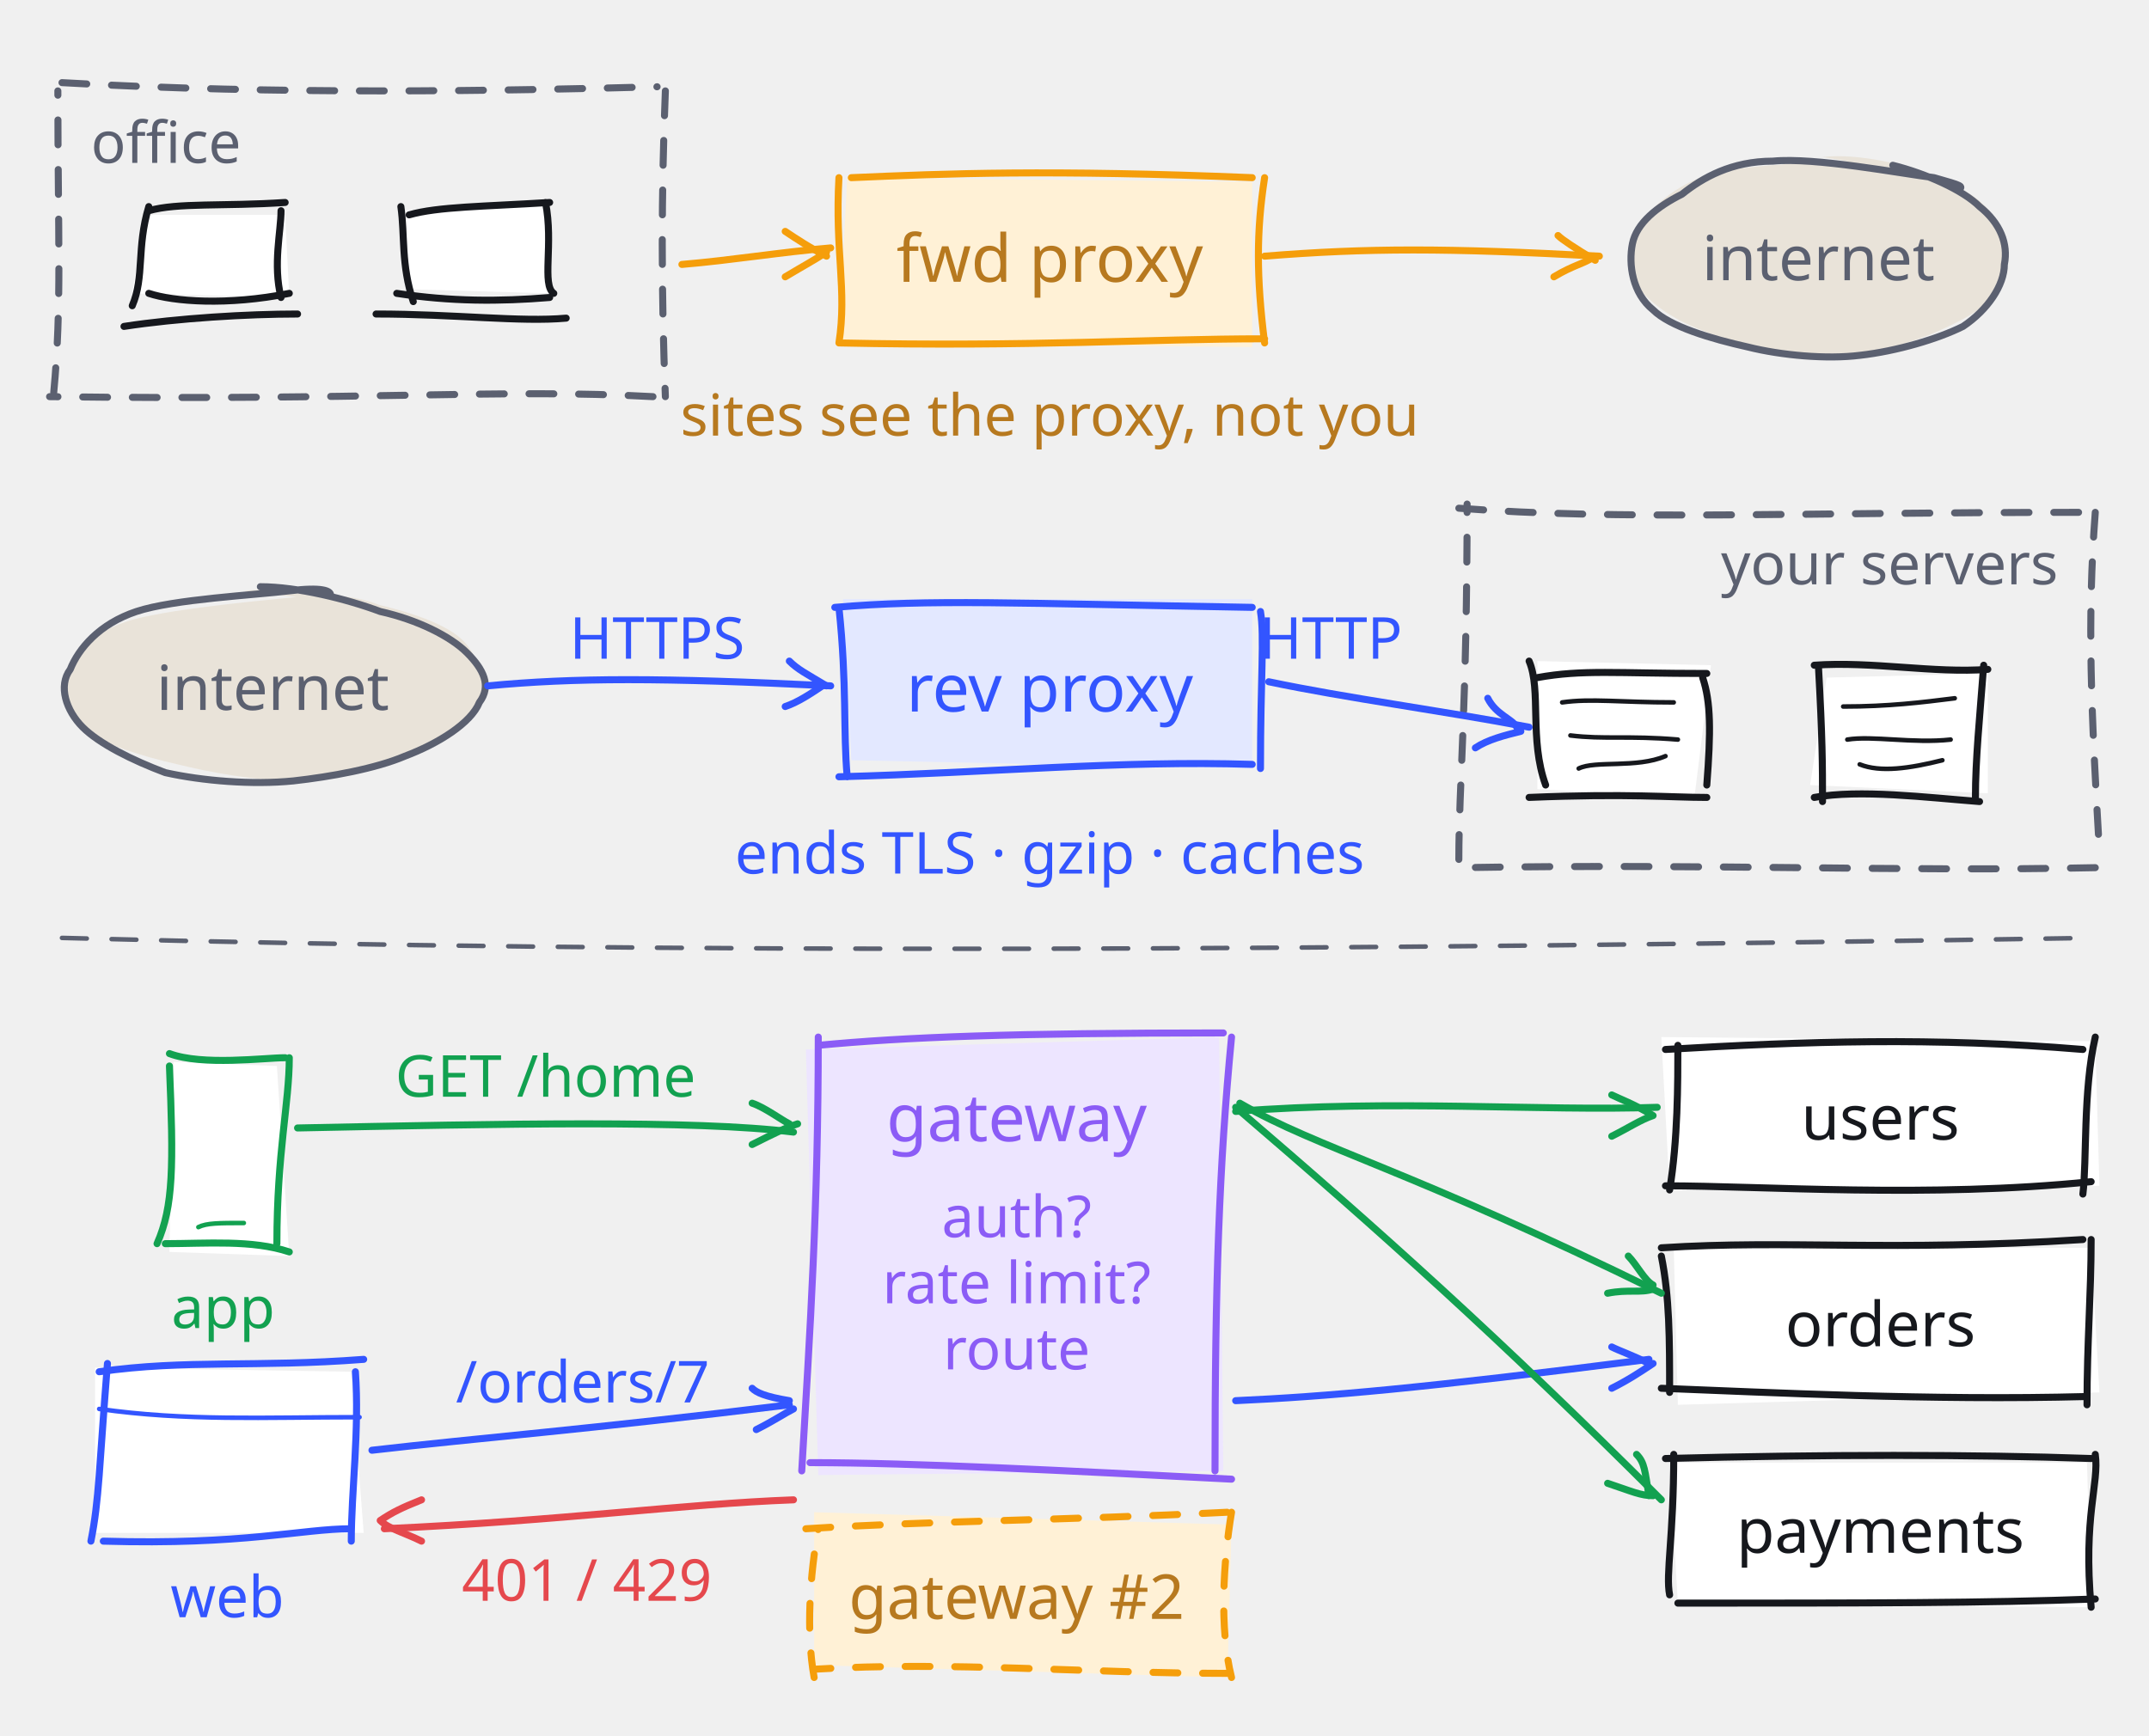
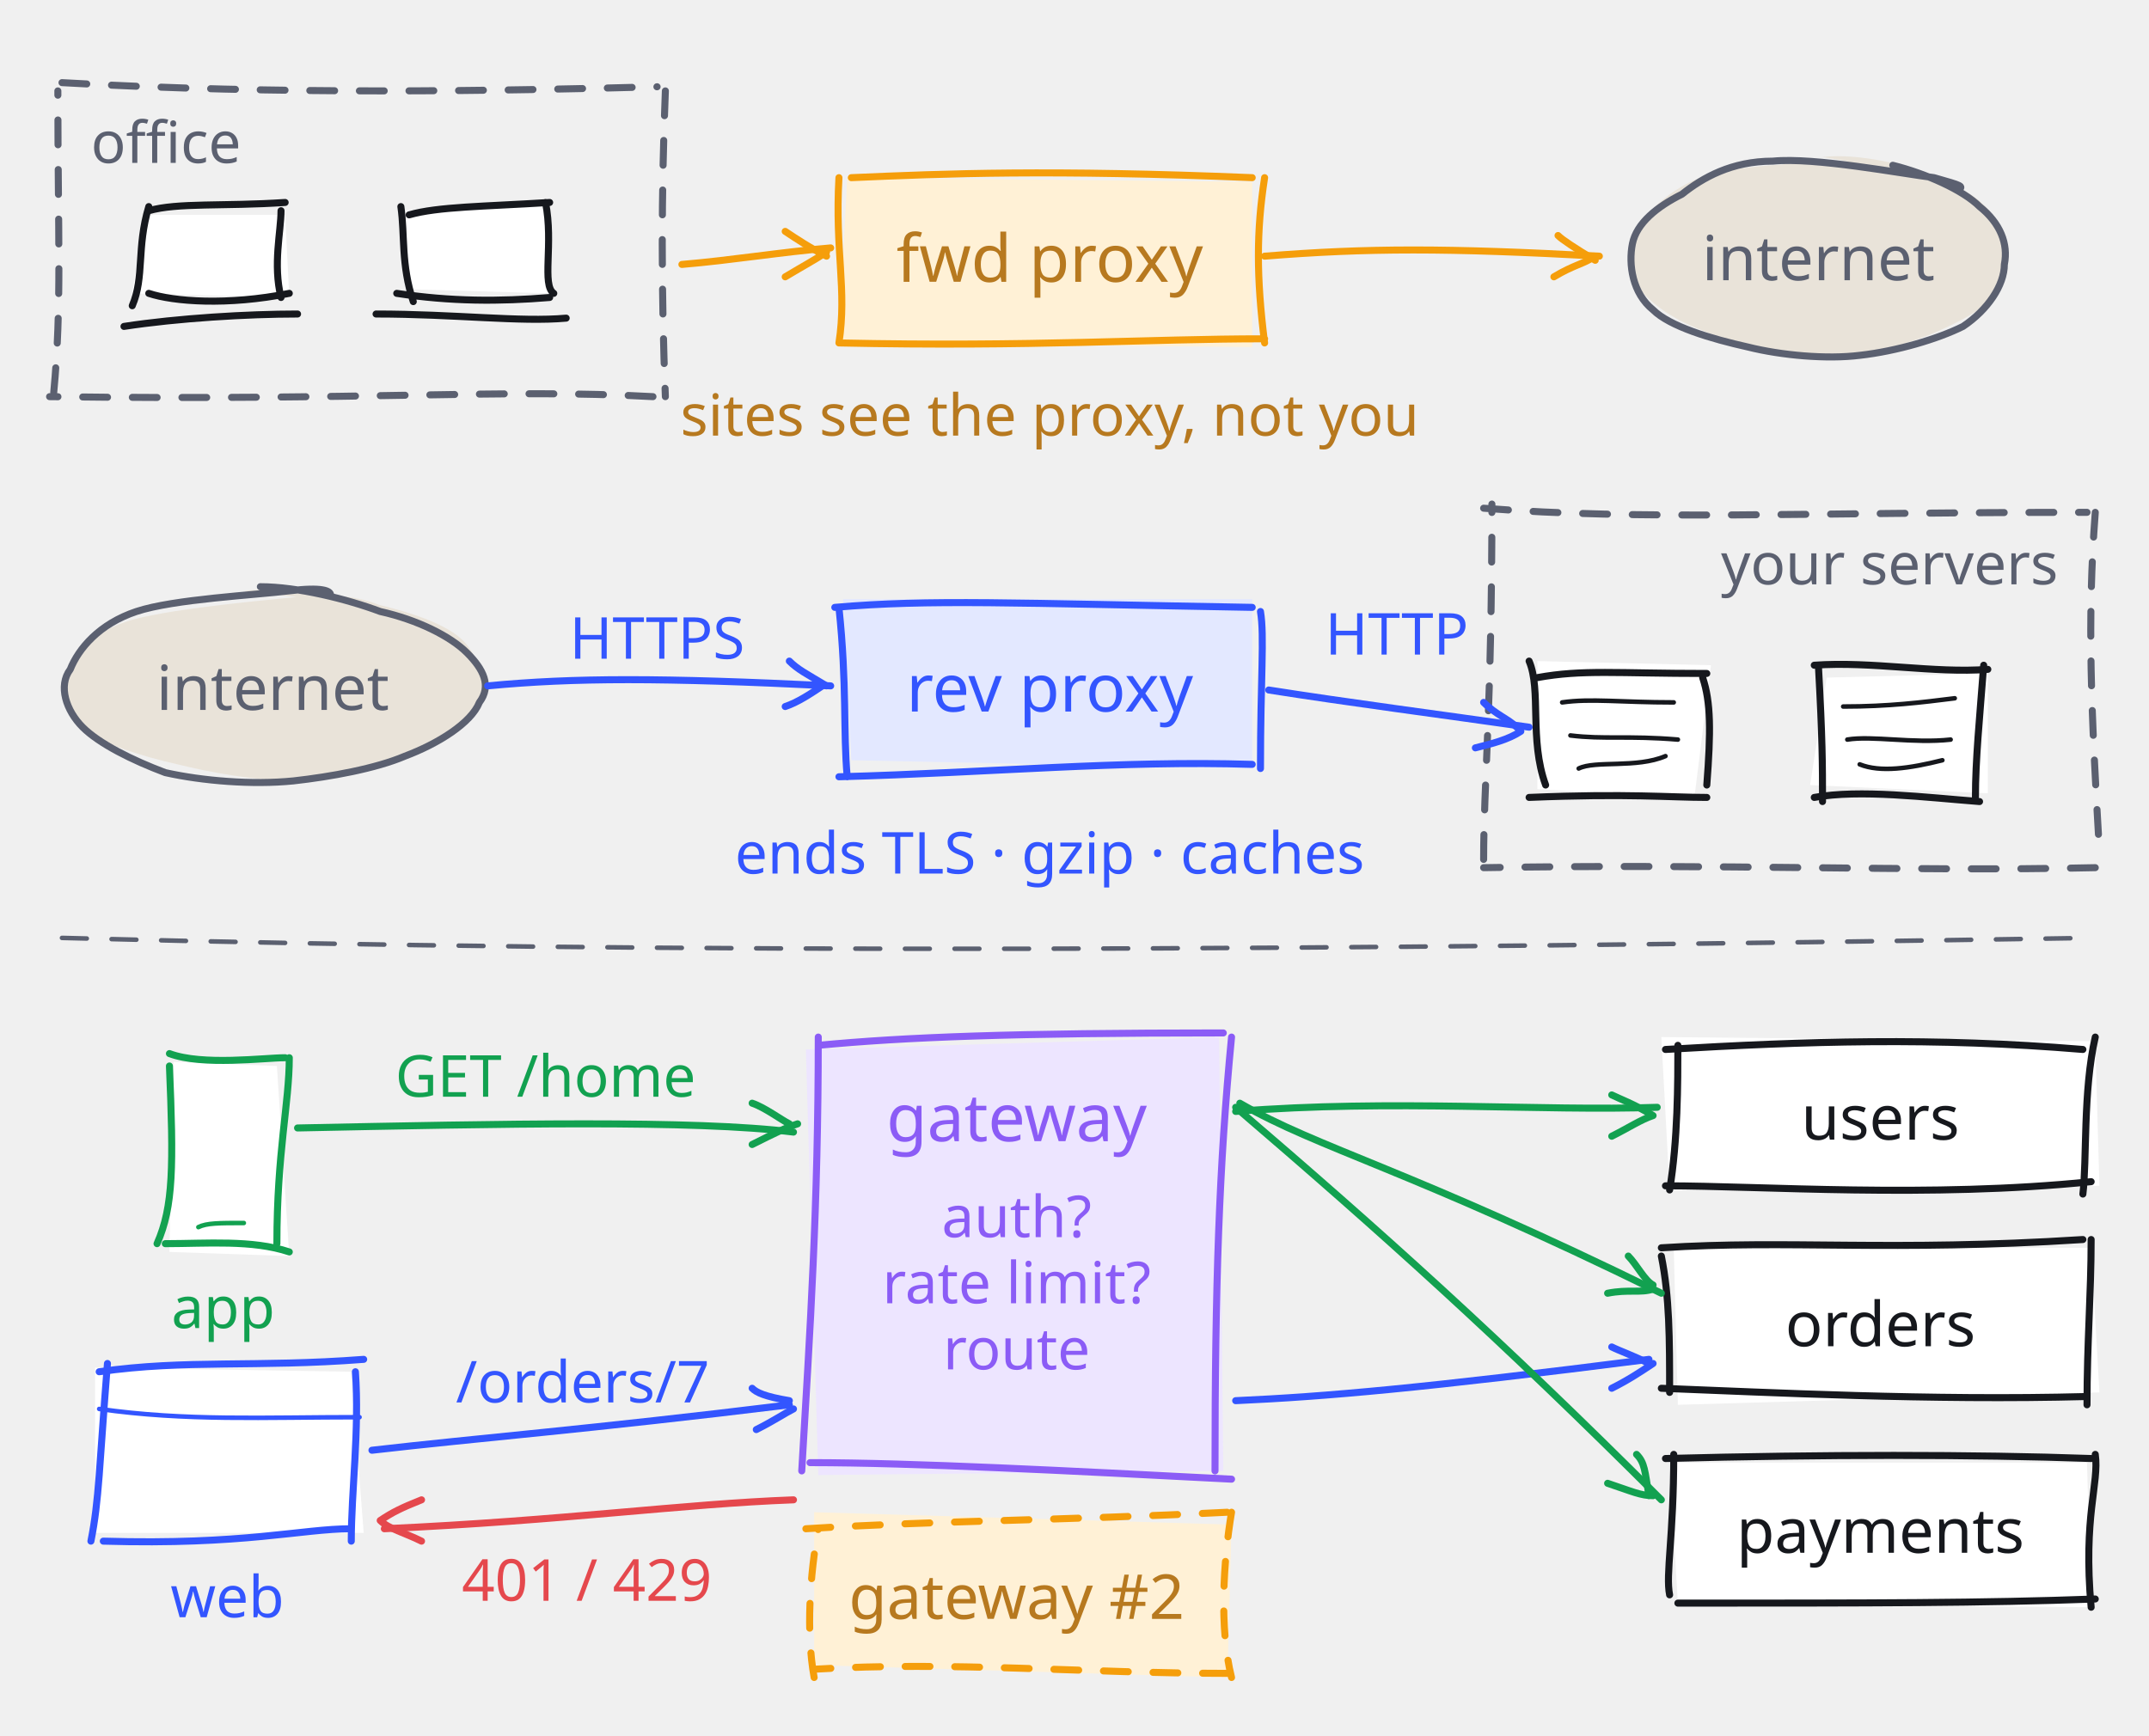
<svg xmlns="http://www.w3.org/2000/svg" viewBox="0 0 520 420" class="dg" data-diagram="reverse-proxies-and-gateways">
  <style>
.dg path{fill:none;stroke-linecap:round;stroke-linejoin:round;stroke-width:1.7}
.dg .w-thick{stroke-width:2.6}.dg .w-thin{stroke-width:1.1}
.dg text{font-family:'Segoe Print','Bradley Hand','Comic Sans MS',system-ui,sans-serif;stroke:none}.dg .t-mono{font-family:'JetBrains Mono',monospace}
.s-ink{stroke:#16181D}.s-muted{stroke:#5B6070}.s-red{stroke:#E5484D}.s-blue{stroke:#3355FF}.s-green{stroke:#12A150}.s-orange{stroke:#F59E0B}.s-violet{stroke:#8B5CF6}.s-paper{stroke:#fff}.s-hl{stroke:#FFE45C}
.f-ink{fill:#16181D!important}.f-muted{fill:#E9E3D9!important}.f-red{fill:#FDE2E2!important}.f-blue{fill:#E3E8FF!important}.f-green{fill:#D8F5E5!important}.f-orange{fill:#FFF1D6!important}.f-violet{fill:#EDE5FF!important}.f-paper{fill:#fff!important}.f-hl{fill:#FFE45C!important}
.h-red{stroke:#E5484D}.h-blue{stroke:#3355FF}.h-green{stroke:#12A150}.h-orange{stroke:#F59E0B}.h-violet{stroke:#8B5CF6}.h-hl{stroke:#FFE45C}.h-ink{stroke:#16181D}.h-muted{stroke:#9AA0AE}
.t-ink{fill:#16181D}.t-muted{fill:#5B6070}.t-red{fill:#E5484D}.t-blue{fill:#3355FF}.t-green{fill:#12A150}.t-orange{fill:#B7791F}.t-violet{fill:#8B5CF6}.t-paper{fill:#fff}
</style>
  <g>
    <path d="M15 20 C67 23, 122 22, 159 21 M161 22 C160 47, 160 71, 161 96 M158 96 C122 94, 89 97, 12 96 M13 95 C15 74, 14 57, 14 22" class="s-muted" stroke-dasharray="6 6" />
    <text x="22" y="34" font-size="14" text-anchor="start" dominant-baseline="central" class="t t-muted">office</text>
    <path d="M35 52 L69 52 L70 72 L32 71" class="f-paper" />
    <path d="M36 51 C43 49, 54 50, 69 49 M68 51 C68 56, 66 64, 68 72 M70 71 C55 74, 42 73, 36 71 M32 74 C35 67, 33 60, 36 50" class="s-ink" />
    <path d="M30 79 C43 77, 60 76, 72 76" class="s-ink" />
    <path d="M97 51 L132 49 L133 71 L99 70" class="f-paper" />
    <path d="M99 52 C106 50, 117 50, 133 49 M132 49 C134 59, 131 69, 134 71 M133 72 C121 73, 109 73, 96 71 M100 73 C97 64, 98 57, 97 50" class="s-ink" />
    <path d="M91 76 C110 76, 126 78, 137 77" class="s-ink" />
  </g>
  <g>
    <path d="M165 64 C177 63, 189 61, 201 60" class="s-orange" />
    <path d="M190 56 C193 58, 196 60, 200 62 M200 61 C197 63, 195 64, 190 67" class="s-orange" />
  </g>
  <g>
    <path d="M205 43 L303 44 L303 84 L203 83" class="f-orange" />
    <path d="M206 43 C229 42, 254 41, 303 43 M306 43 C304 56, 304 67, 306 83 M306 82 C278 82, 250 84, 203 83 M203 83 C205 70, 202 61, 203 43" class="s-orange" />
    <text x="254" y="62" font-size="16" text-anchor="middle" dominant-baseline="central" class="t t-orange t-bold">fwd proxy</text>
  </g>
  <g>
    <path d="M306 62 C331 60, 350 60, 387 62" class="s-orange" />
    <path d="M377 57 C378 58, 381 60, 386 63 M386 62 C383 64, 381 64, 376 67" class="s-orange" />
  </g>
  <g>
    <path d="M441 38 C450 37, 462 40, 469 43 C476 46, 481 49, 483 54 C485 59, 485 66, 483 71 C480 75, 474 78, 467 81 C459 84, 449 87, 440 87 C431 86, 419 83, 412 80 C404 77, 399 73, 396 69 C394 64, 395 59, 397 54 C400 50, 405 45, 414 42 C422 40, 442 39, 449 39 C455 38, 454 40, 453 40" class="f-muted" />
    <path d="M458 40 C466 42, 475 46, 479 50 C484 54, 486 59, 485 64 C485 69, 481 75, 475 79 C469 82, 459 85, 450 86 C442 87, 431 86, 423 84 C414 82, 404 79, 400 75 C395 71, 394 64, 395 59 C396 54, 401 50, 407 47 C412 43, 419 39, 429 39 C439 38, 460 42, 468 43 C475 45, 475 45, 474 46" class="s-muted" />
    <text x="440" y="62" font-size="15" text-anchor="middle" dominant-baseline="central" class="t t-muted">internet</text>
  </g>
  <g>
    <text x="254" y="100" font-size="14" text-anchor="middle" dominant-baseline="central" class="t t-orange">sites see the proxy, not you</text>
  </g>
  <g>
    <path d="M59 143 C68 142, 81 144, 90 146 C99 148, 108 151, 112 155 C116 159, 118 166, 116 170 C115 175, 109 179, 102 182 C94 185, 82 188, 72 189 C62 189, 51 187, 43 185 C34 183, 25 180, 21 177 C16 173, 14 167, 16 163 C18 158, 22 153, 32 150 C43 147, 67 145, 77 144 C88 144, 93 147, 93 147" class="f-muted" />
    <path d="M63 142 C72 142, 84 145, 92 148 C101 150, 109 154, 113 158 C117 162, 119 166, 116 170 C114 175, 106 180, 98 183 C91 186, 80 188, 71 189 C61 190, 49 189, 40 187 C32 184, 24 180, 20 176 C16 172, 14 166, 17 162 C19 157, 24 151, 33 148 C42 145, 62 144, 70 143 C78 142, 80 143, 80 144" class="s-muted" />
    <text x="66" y="166" font-size="15" text-anchor="middle" dominant-baseline="central" class="t t-muted">internet</text>
  </g>
  <g>
    <path d="M118 166 C139 164, 160 164, 201 166" class="s-blue" />
    <path d="M191 160 C193 162, 195 163, 200 166 M199 166 C196 168, 193 170, 190 171" class="s-blue" />
    <text x="159" y="154" font-size="14" text-anchor="middle" dominant-baseline="central" class="t t-blue">HTTPS</text>
  </g>
  <g>
    <path d="M204 145 L303 145 L303 186 L206 184" class="f-blue" />
    <path d="M202 147 C225 145, 245 146, 303 147 M305 148 C306 154, 305 164, 305 186 M303 185 C271 184, 240 187, 203 188 M205 188 C204 177, 205 166, 203 147" class="s-blue" />
    <text x="254" y="166" font-size="16" text-anchor="middle" dominant-baseline="central" class="t t-blue t-bold">rev proxy</text>
  </g>
  <g>
-     <path d="M353 123 C392 126, 433 124, 505 124 M507 124 C505 150, 506 172, 508 206 M507 210 C460 211, 414 209, 353 210 M353 208 C353 190, 355 171, 355 122" class="s-muted" stroke-dasharray="6 6" />
+     <path d="M359 123 C397 126, 435 124, 505 124 M507 124 C505 150, 506 172, 508 206 M507 210 C462 211, 417 209, 359 210 M359 208 C359 190, 361 171, 361 122" class="s-muted" stroke-dasharray="6 6" />
    <text x="498" y="136" font-size="14" text-anchor="end" dominant-baseline="central" class="t t-muted">your servers</text>
    <path d="M372 160 L414 161 L410 193 L372 191" class="f-paper" />
    <path d="M372 164 C383 162, 391 163, 413 163 M412 164 C414 170, 414 177, 413 190 M413 193 C404 193, 394 192, 370 193 M374 190 C370 179, 373 167, 370 160" class="s-ink" />
    <path d="M378 170 C385 169, 392 170, 405 170" class="s-ink w-thin" />
    <path d="M380 178 C388 179, 394 178, 406 179" class="s-ink w-thin" />
    <path d="M382 186 C386 184, 396 186, 403 183" class="s-ink w-thin" />
    <path d="M442 164 L481 163 L481 192 L438 190" class="f-paper" />
    <path d="M439 161 C453 160, 468 163, 481 162 M480 161 C479 174, 478 184, 478 193 M479 194 C466 193, 450 191, 439 193 M441 194 C441 185, 441 179, 440 161" class="s-ink" />
    <path d="M446 171 C457 171, 465 170, 473 169" class="s-ink w-thin" />
    <path d="M447 179 C453 178, 463 180, 472 179" class="s-ink w-thin" />
    <path d="M450 185 C455 187, 462 186, 470 184" class="s-ink w-thin" />
  </g>
  <g>
-     <path d="M307 165 C326 169, 349 172, 370 176" class="s-blue" />
-     <path d="M360 169 C362 173, 366 174, 367 176 M368 177 C364 178, 360 179, 357 181" class="s-blue" />
-     <text x="322" y="154" font-size="14" text-anchor="middle" dominant-baseline="central" class="t t-blue">HTTP</text>
+     <path d="M307 167 C326 170, 349 173, 370 176" class="s-blue" />
+     <path d="M359 170 C362 173, 365 174, 367 176 M368 177 C365 179, 361 180, 357 181" class="s-blue" />
+     <text x="338" y="153" font-size="14" text-anchor="middle" dominant-baseline="central" class="t t-blue">HTTP</text>
  </g>
  <g>
    <text x="254" y="206" font-size="14" text-anchor="middle" dominant-baseline="central" class="t t-blue">ends TLS · gzip · caches</text>
  </g>
  <g>
    <path d="M15 227 C167 231, 320 230, 506 227" class="s-muted w-thin" stroke-dasharray="6 6" />
  </g>
  <g>
    <path d="M195 254 L295 251 L296 356 L198 357" class="f-violet" />
    <path d="M198 253 C219 251, 245 250, 296 250 M298 251 C295 282, 294 311, 294 356 M298 358 C259 356, 221 354, 196 354 M194 356 C196 322, 198 292, 198 251" class="s-violet" />
    <text x="246" y="270" font-size="16" text-anchor="middle" dominant-baseline="central" class="t t-violet t-bold">gateway</text>
  </g>
  <g>
    <path d="M402 251 L507 252 L508 287 L404 288" class="f-paper" />
    <path d="M403 254 C437 252, 468 251, 504 254 M507 251 C504 264, 505 281, 504 289 M506 286 C467 290, 426 287, 403 287 M404 288 C406 276, 406 262, 406 253" class="s-ink" />
    <text x="455" y="270" font-size="15" text-anchor="middle" dominant-baseline="central" class="t t-ink">users</text>
  </g>
  <g>
    <path d="M405 302 L506 302 L508 337 L406 340" class="f-paper" />
    <path d="M402 302 C433 300, 457 303, 504 300 M506 300 C506 313, 505 325, 505 340 M505 338 C467 339, 428 337, 402 336 M404 337 C404 324, 404 314, 402 304" class="s-ink" />
    <text x="455" y="320" font-size="15" text-anchor="middle" dominant-baseline="central" class="t t-ink">orders</text>
  </g>
  <g>
    <path d="M404 354 L505 354 L506 389 L406 388" class="f-paper" />
    <path d="M403 353 C441 352, 478 352, 506 353 M507 352 C508 359, 504 367, 506 389 M507 387 C480 388, 453 388, 406 388 M404 386 C403 381, 405 372, 405 352" class="s-ink" />
    <text x="455" y="370" font-size="15" text-anchor="middle" dominant-baseline="central" class="t t-ink">payments</text>
  </g>
  <g>
    <path d="M23 331 L85 332 L88 371 L23 371" class="f-paper" />
    <path d="M24 332 C45 329, 62 331, 88 329 M86 332 C87 346, 85 361, 85 373 M85 370 C73 370, 59 374, 25 373 M22 373 C24 363, 24 355, 26 330" class="s-blue" />
    <path d="M24 341 C45 344, 64 343, 87 343" class="s-blue w-thin" />
    <text x="55" y="386" font-size="14" text-anchor="middle" dominant-baseline="central" class="t t-blue">web</text>
  </g>
  <g>
    <path d="M90 351 C116 348, 142 346, 191 340" class="s-blue" />
    <path d="M182 336 C183 337, 185 338, 191 339 M192 341 C190 342, 187 344, 183 346" class="s-blue" />
    <text x="141" y="334" font-size="14" text-anchor="middle" dominant-baseline="central" class="t t-blue">/orders/7</text>
  </g>
  <g>
    <path d="M299 339 C321 338, 344 336, 399 329" class="s-blue" />
    <path d="M390 326 C392 327, 395 328, 399 330 M400 330 C397 332, 394 334, 390 336" class="s-blue" />
  </g>
  <g>
    <text x="246" y="294" font-size="14" text-anchor="middle" dominant-baseline="central" class="t t-violet">auth?</text>
    <text x="246" y="310" font-size="14" text-anchor="middle" dominant-baseline="central" class="t t-violet">rate limit?</text>
    <text x="246" y="326" font-size="14" text-anchor="middle" dominant-baseline="central" class="t t-violet">route</text>
  </g>
  <g>
    <path d="M192 363 C165 364, 137 368, 93 370" class="s-red" />
    <path d="M102 373 C98 371, 94 370, 92 368 M92 368 C95 366, 97 365, 102 363" class="s-red" />
    <text x="142" y="382" font-size="14" text-anchor="middle" dominant-baseline="central" class="t t-red">401 / 429</text>
  </g>
  <g>
    <path d="M42 257 L67 258 L70 304 L41 303" class="f-paper" />
    <path d="M41 255 C49 258, 64 256, 69 256 M70 256 C70 267, 67 279, 67 301 M70 303 C61 300, 50 301, 40 301 M38 301 C42 292, 42 282, 41 258" class="s-green" />
    <path d="M48 297 C50 296, 53 296, 59 296" class="s-green w-thin" />
    <text x="54" y="316" font-size="14" text-anchor="middle" dominant-baseline="central" class="t t-green">app</text>
  </g>
  <g>
    <path d="M72 273 C121 272, 168 271, 192 274" class="s-green" />
    <path d="M182 267 C185 268, 189 271, 191 272 M193 272 C190 273, 188 274, 182 277" class="s-green" />
    <text x="132" y="260" font-size="14" text-anchor="middle" dominant-baseline="central" class="t t-green">GET /home</text>
  </g>
  <g>
    <path d="M299 269 C337 266, 373 269, 401 268" class="s-green" />
    <path d="M390 265 C392 266, 395 267, 400 270 M400 270 C397 271, 394 273, 390 275" class="s-green" />
  </g>
  <g>
    <path d="M300 267 C319 278, 341 283, 402 313" class="s-green" />
    <path d="M394 304 C396 306, 398 310, 400 311 M400 312 C397 313, 394 312, 389 313" class="s-green" />
  </g>
  <g>
    <path d="M299 268 C334 298, 363 324, 402 363" class="s-green" />
    <path d="M396 352 C398 354, 398 356, 399 362 M400 362 C397 362, 395 361, 389 359" class="s-green" />
  </g>
  <g>
    <path d="M197 366 L298 369 L297 406 L197 403" class="f-orange" />
    <path d="M195 370 C227 368, 257 368, 297 366 M298 366 C296 378, 295 394, 298 406 M297 405 C263 405, 230 402, 197 404 M197 406 C195 395, 196 381, 198 370" class="s-orange" stroke-dasharray="6 6" />
    <text x="246" y="386" font-size="15" text-anchor="middle" dominant-baseline="central" class="t t-orange">gateway #2</text>
  </g>
</svg>
